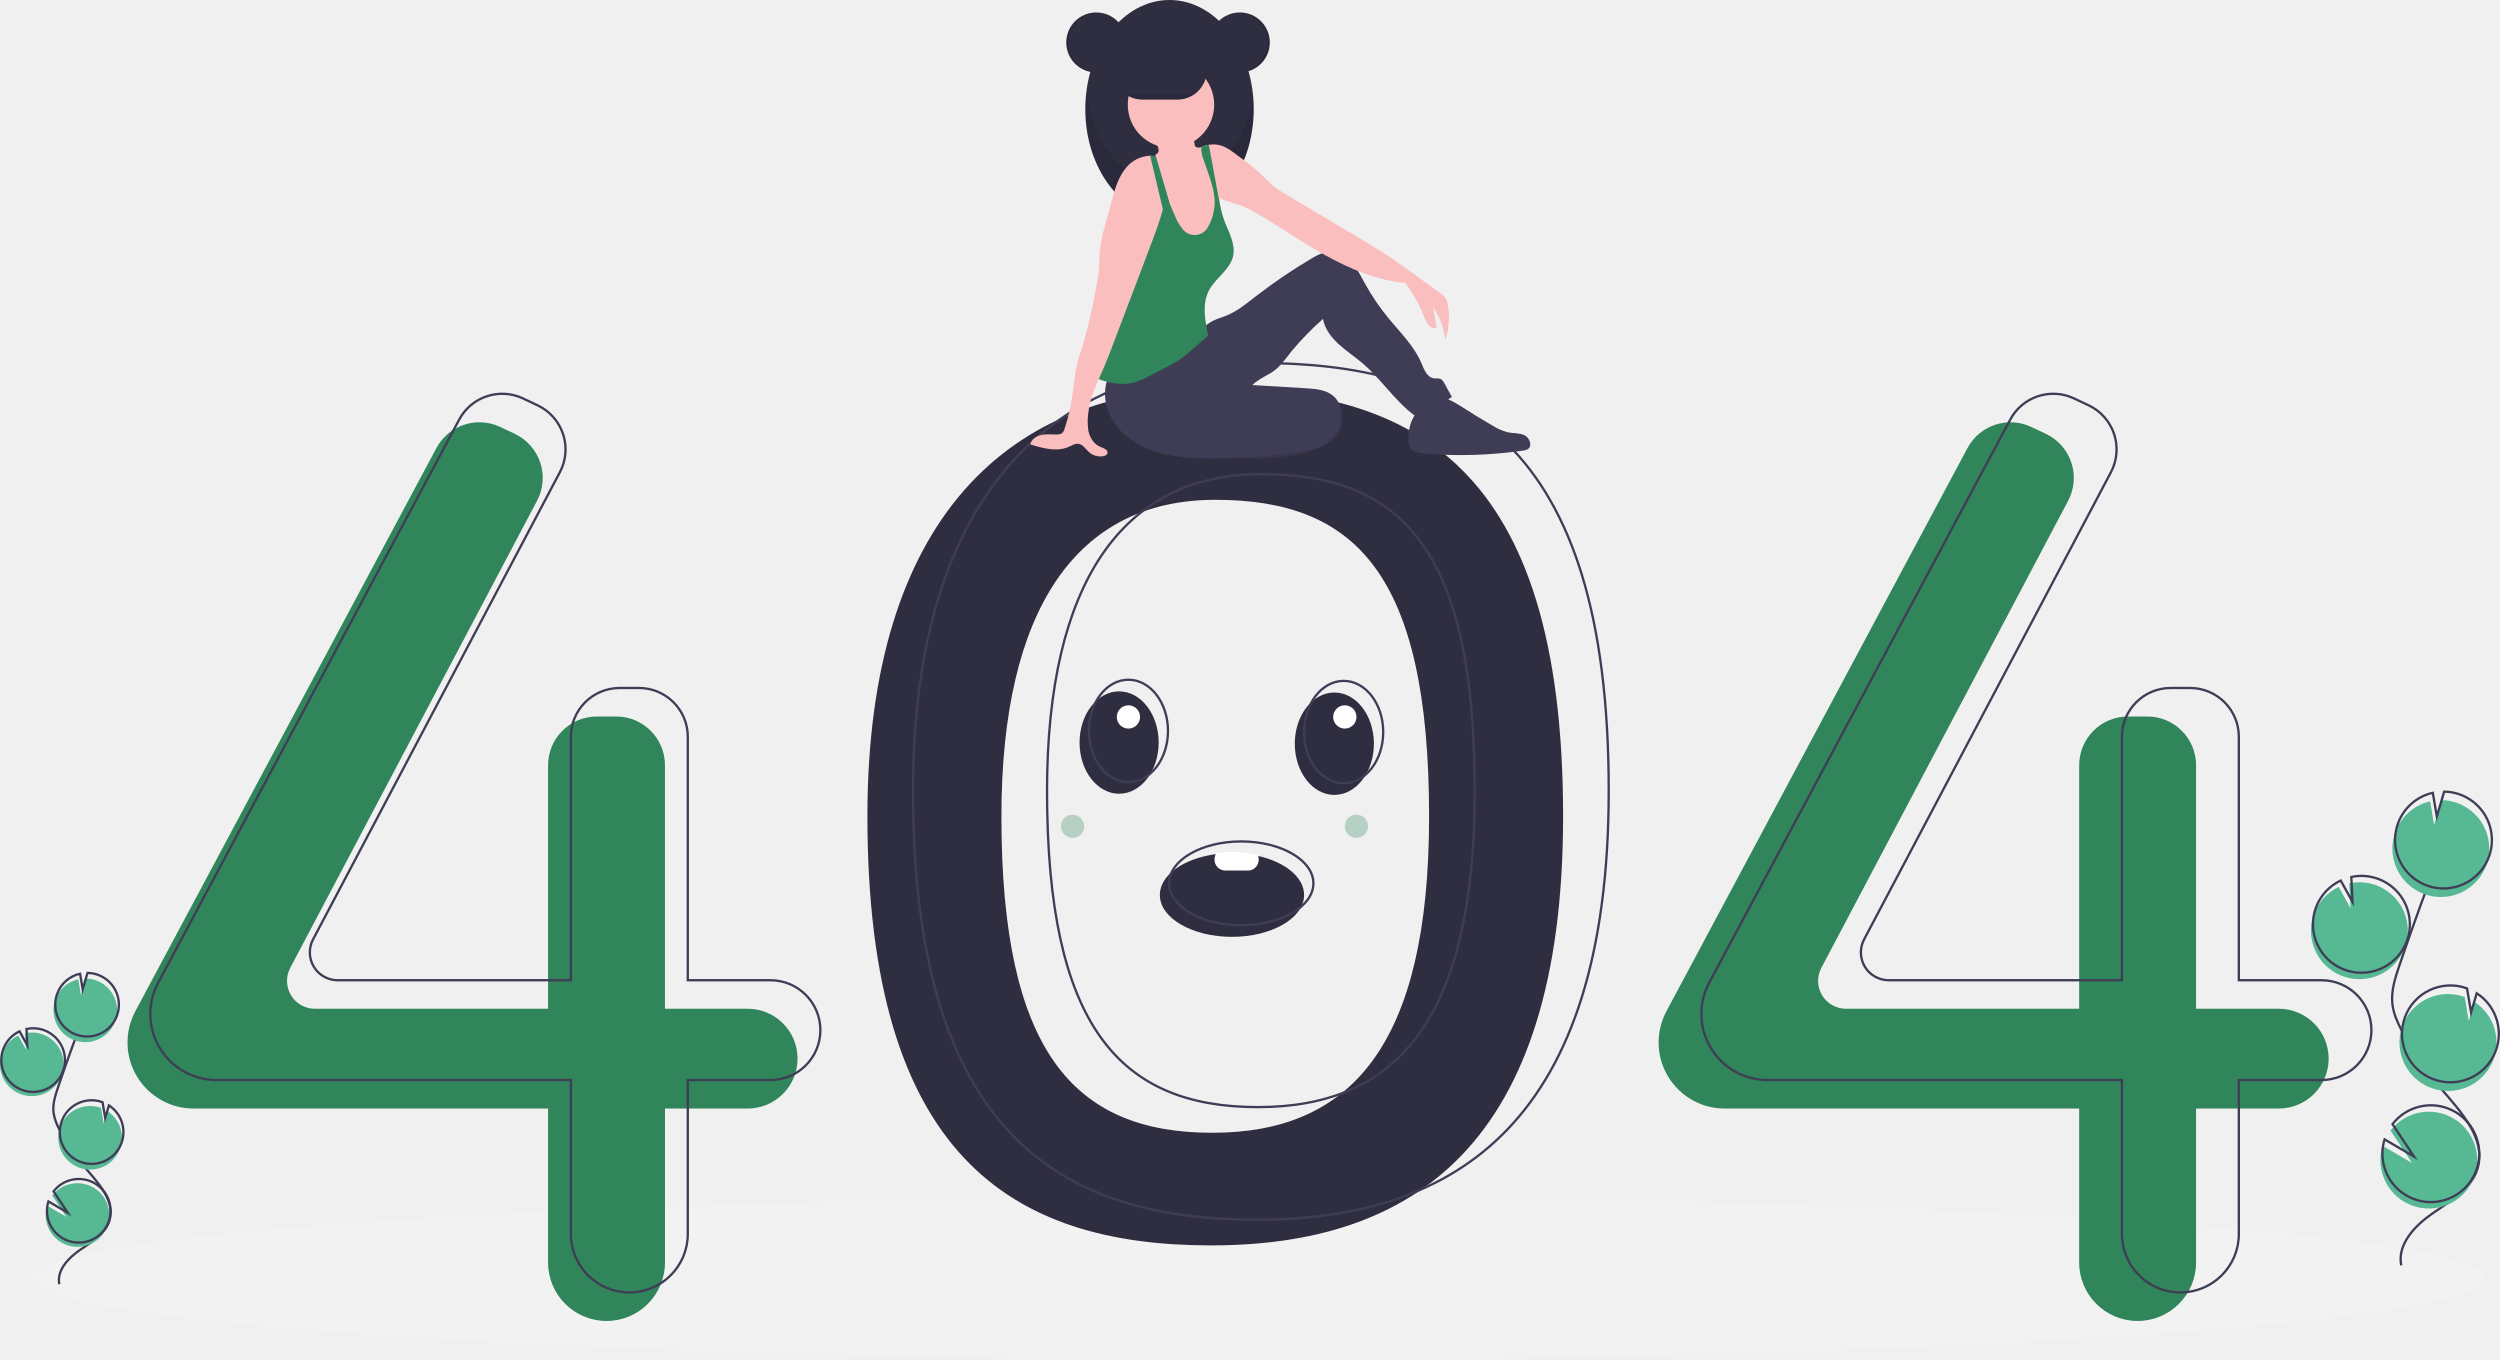
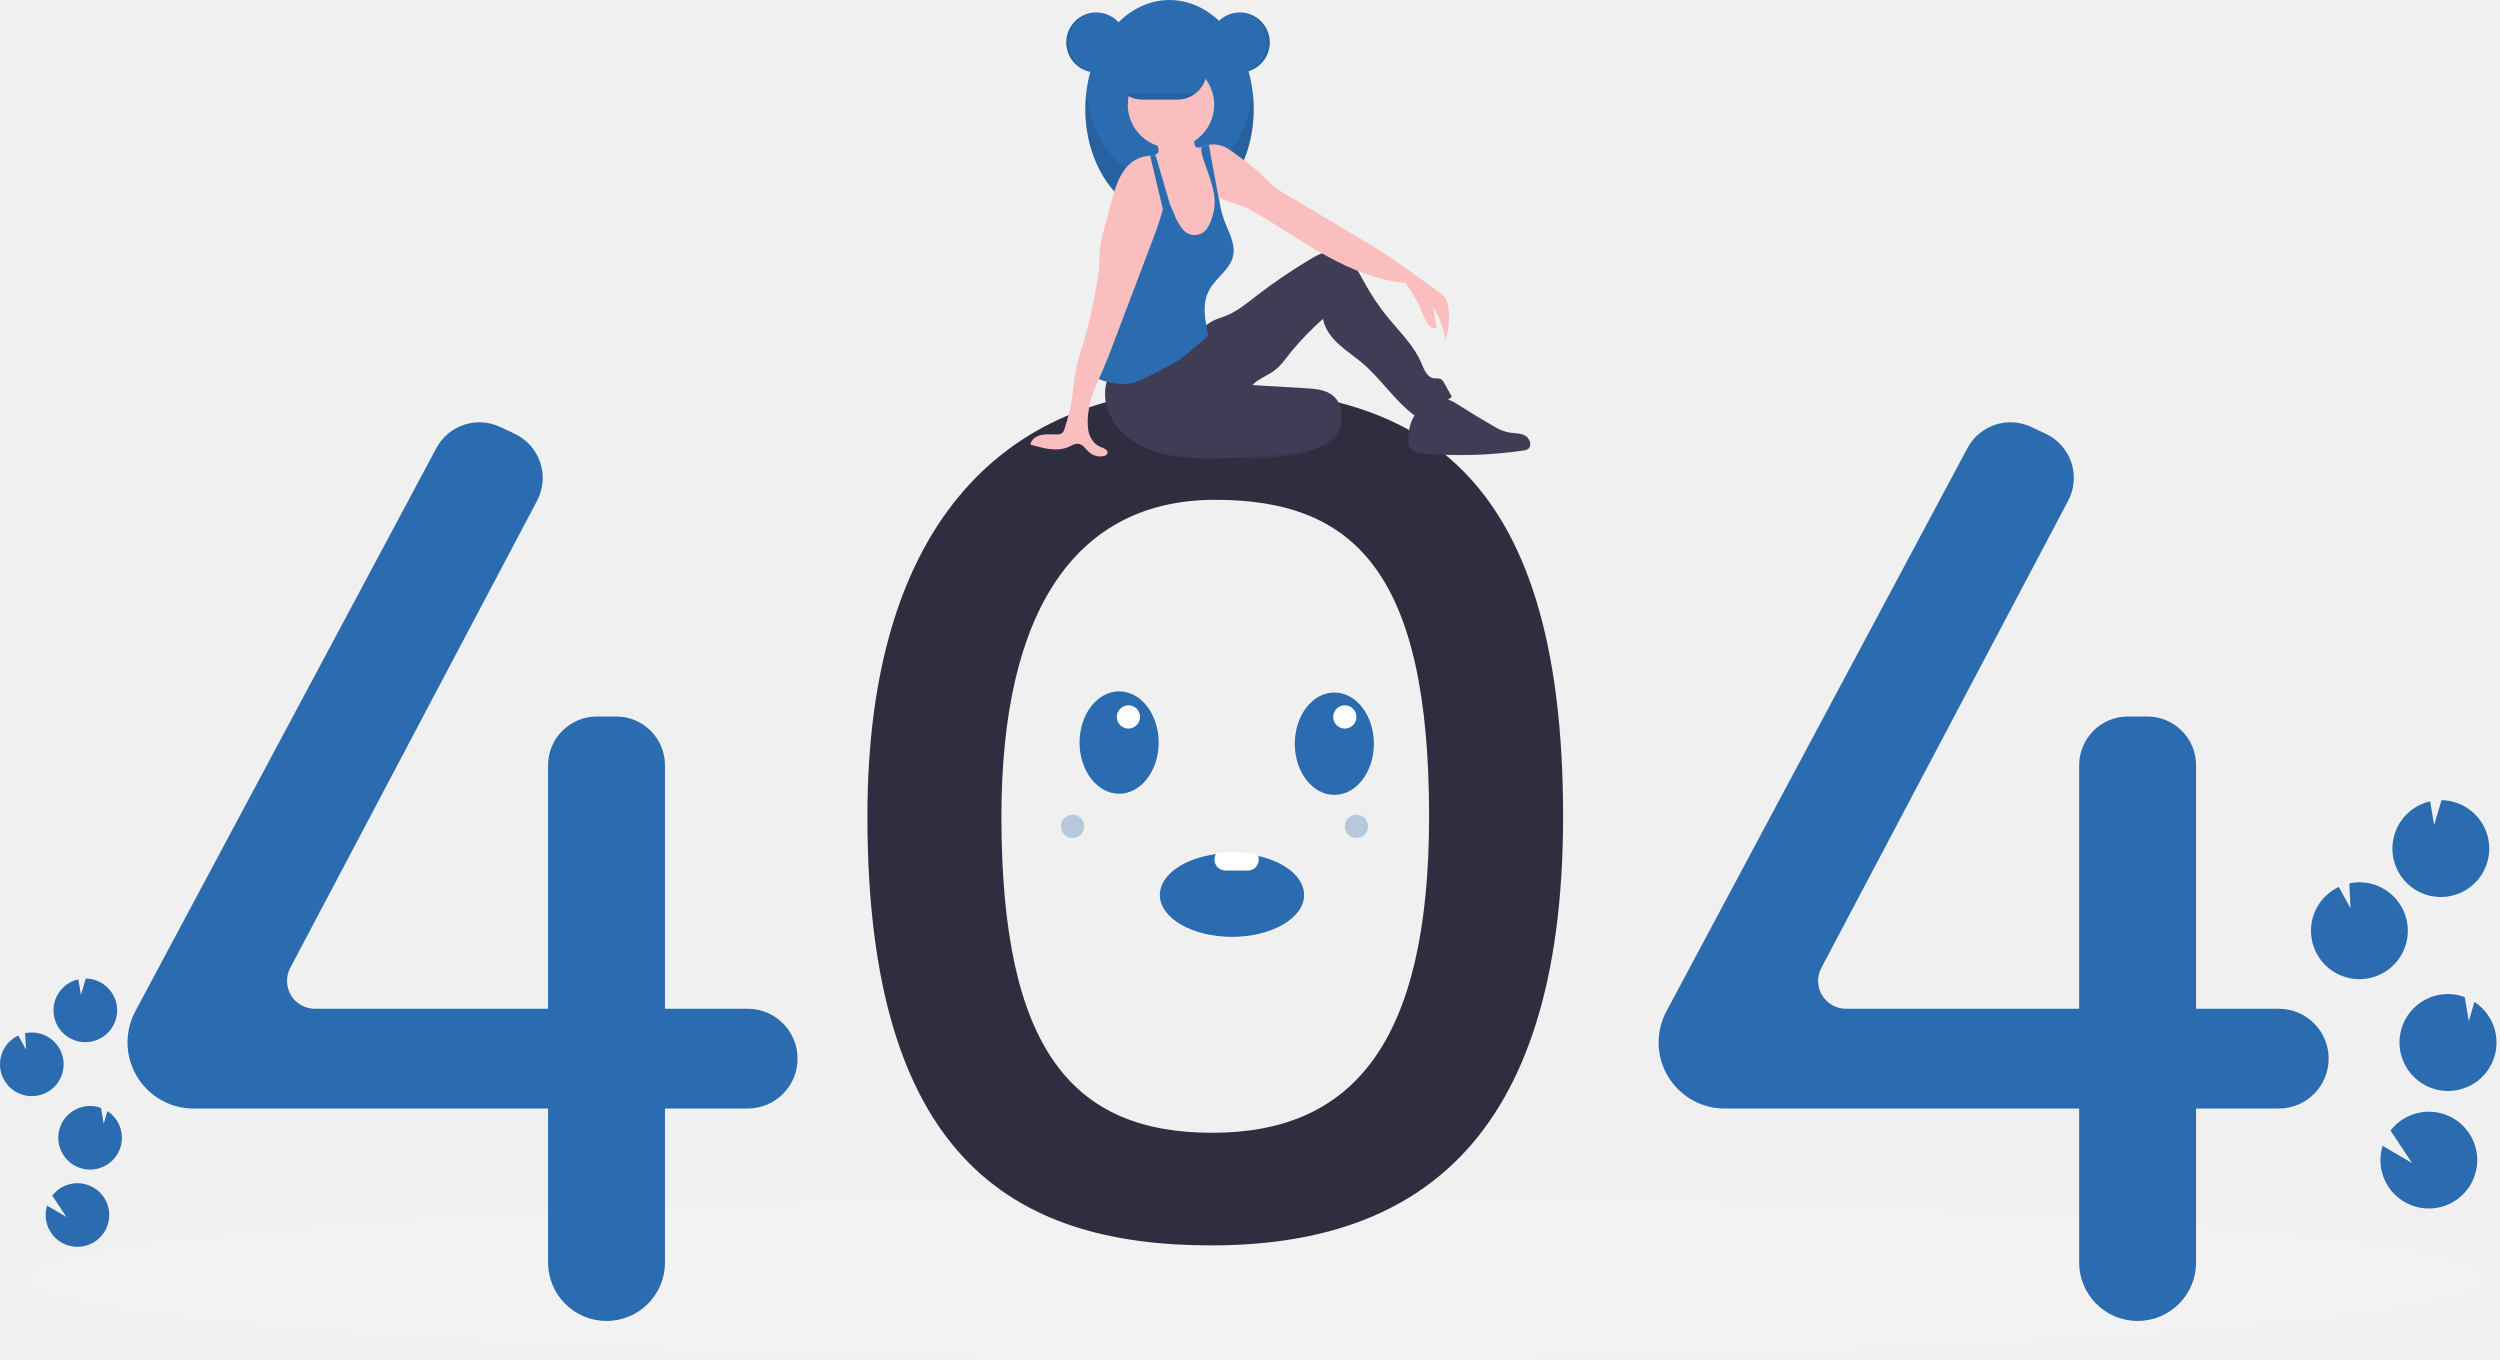
<svg xmlns="http://www.w3.org/2000/svg" data-name="Layer 1" width="1074.392" height="584.231">
  <ellipse cx="540.643" cy="549.309" rx="527.5" ry="34.922" fill="#f2f2f2" />
  <path d="M520.426 167.01c-85.944 0-147.651 55.14-147.651 183.798 0 145.813 61.707 184.41 147.65 184.41s151.328-42.273 151.328-184.41c0-151.94-65.383-183.798-151.327-183.798zm.565 319.808c-59.527 0-90.626-34.923-90.626-135.916 0-89.112 32.372-136.105 91.899-136.105s91.899 30.868 91.899 136.105c0 98.447-33.646 135.916-93.172 135.916z" fill="#2f2e41" />
-   <path d="M321.311 433.517h-35.534v-104.64a20.956 20.956 0 0 0-20.956-20.956h-8.326a20.956 20.956 0 0 0-20.956 20.956v104.64h-100.23a11.963 11.963 0 0 1-10.578-17.552l106.083-200.78a20.956 20.956 0 0 0-9.58-28.74l-6.263-2.957a20.956 20.956 0 0 0-27.43 9.07L58.162 434.591a28.416 28.416 0 0 0-3.357 13.396 28.416 28.416 0 0 0 28.416 28.416H235.54v66.167a25.119 25.119 0 0 0 25.119 25.12 25.119 25.119 0 0 0 25.119-25.12v-66.167h35.534a21.443 21.443 0 0 0 21.443-21.443 21.443 21.443 0 0 0-21.443-21.443zM979.308 433.517h-35.534v-104.64a20.956 20.956 0 0 0-20.956-20.956h-8.327a20.956 20.956 0 0 0-20.956 20.956v104.64h-100.23a11.963 11.963 0 0 1-10.577-17.552l106.082-200.78a20.956 20.956 0 0 0-9.58-28.74l-6.263-2.957a20.956 20.956 0 0 0-27.429 9.07L716.157 434.591a28.416 28.416 0 0 0-3.356 13.396 28.416 28.416 0 0 0 28.416 28.416h152.318v66.167a25.119 25.119 0 0 0 25.12 25.12 25.119 25.119 0 0 0 25.118-25.12v-66.167h35.535a21.443 21.443 0 0 0 21.443-21.443 21.443 21.443 0 0 0-21.443-21.443z" fill="#30855a" />
-   <path d="M331.114 421.264H295.58v-104.64a20.956 20.956 0 0 0-20.956-20.956h-8.327a20.956 20.956 0 0 0-20.956 20.956v104.64h-100.23a11.963 11.963 0 0 1-10.577-17.552l106.082-200.78a20.956 20.956 0 0 0-9.58-28.74l-6.263-2.957a20.956 20.956 0 0 0-27.429 9.07L67.963 422.338a28.416 28.416 0 0 0-3.356 13.396 28.416 28.416 0 0 0 28.416 28.416H245.34v66.167a25.119 25.119 0 0 0 25.12 25.119 25.119 25.119 0 0 0 25.119-25.12V464.15h35.534a21.443 21.443 0 0 0 21.443-21.443 21.443 21.443 0 0 0-21.443-21.443zM997.688 421.264h-35.535v-104.64a20.956 20.956 0 0 0-20.956-20.956h-8.326a20.956 20.956 0 0 0-20.956 20.956v104.64h-100.23a11.963 11.963 0 0 1-10.577-17.552l106.082-200.78a20.956 20.956 0 0 0-9.58-28.74l-6.263-2.957a20.956 20.956 0 0 0-27.43 9.07l-129.38 242.033a28.416 28.416 0 0 0-3.356 13.396 28.416 28.416 0 0 0 28.415 28.416h152.32v66.167a25.119 25.119 0 0 0 25.118 25.119 25.119 25.119 0 0 0 25.12-25.12V464.15h35.534a21.443 21.443 0 0 0 21.443-21.443 21.443 21.443 0 0 0-21.443-21.443zM540.03 155.982c-85.943 0-147.65 55.14-147.65 183.798 0 145.813 61.707 184.41 147.65 184.41s151.328-42.273 151.328-184.41c0-151.94-65.383-183.798-151.327-183.798zm.566 319.808c-59.527 0-90.626-34.923-90.626-135.916 0-89.112 32.372-136.105 91.899-136.105s91.899 30.868 91.899 136.105c0 98.447-33.645 135.916-93.172 135.916z" fill="none" stroke="#3f3d56" stroke-miterlimit="10" />
-   <circle cx="471.141" cy="18.25" r="12.901" fill="#2f2e41" />
-   <ellipse cx="502.607" cy="46.885" rx="36.186" ry="46.885" fill="#2f2e41" />
+   <path d="M321.311 433.517h-35.534v-104.64a20.956 20.956 0 0 0-20.956-20.956h-8.326a20.956 20.956 0 0 0-20.956 20.956v104.64h-100.23a11.963 11.963 0 0 1-10.578-17.552l106.083-200.78a20.956 20.956 0 0 0-9.58-28.74l-6.263-2.957a20.956 20.956 0 0 0-27.43 9.07L58.162 434.591a28.416 28.416 0 0 0-3.357 13.396 28.416 28.416 0 0 0 28.416 28.416H235.54v66.167a25.119 25.119 0 0 0 25.119 25.12 25.119 25.119 0 0 0 25.119-25.12v-66.167h35.534a21.443 21.443 0 0 0 21.443-21.443 21.443 21.443 0 0 0-21.443-21.443zM979.308 433.517h-35.534v-104.64a20.956 20.956 0 0 0-20.956-20.956h-8.327a20.956 20.956 0 0 0-20.956 20.956v104.64h-100.23a11.963 11.963 0 0 1-10.577-17.552l106.082-200.78a20.956 20.956 0 0 0-9.58-28.74l-6.263-2.957a20.956 20.956 0 0 0-27.429 9.07L716.157 434.591a28.416 28.416 0 0 0-3.356 13.396 28.416 28.416 0 0 0 28.416 28.416h152.318v66.167a25.119 25.119 0 0 0 25.12 25.12 25.119 25.119 0 0 0 25.118-25.12v-66.167h35.535a21.443 21.443 0 0 0 21.443-21.443 21.443 21.443 0 0 0-21.443-21.443z" fill="#2b6cb0" />
+   <circle cx="471.141" cy="18.25" r="12.901" fill="#2b6cb0" />
+   <ellipse cx="502.607" cy="46.885" rx="36.186" ry="46.885" fill="#2b6cb0" />
  <path d="M502.607 79.61c-18.127 0-33.14-17.27-35.775-39.805a60.976 60.976 0 0 0-.41 7.08c0 25.893 16.2 46.885 36.185 46.885s36.187-20.991 36.187-46.885a60.976 60.976 0 0 0-.41-7.08c-2.635 22.534-17.649 39.805-35.777 39.805z" opacity=".1" />
  <path d="M576.242 184.189c-.777 3.193-4.128 5.75-7.839 7.538-7.801 3.756-17.425 4.878-26.76 5.254a45.176 45.176 0 0 1-7.144-.132 20.537 20.537 0 0 1-12.25-5.632 1.68 1.68 0 0 1 .043-2.843c4.97-5.46 13.263-8.806 21.617-11.217 6.334-1.827 17.38-6.56 24.29-5.922 6.691.62 9.024 8.922 8.043 12.954z" fill="#3f3d56" />
  <path d="M576.242 184.189c-.777 3.193-4.128 5.75-7.839 7.538-7.801 3.756-17.425 4.878-26.76 5.254a45.176 45.176 0 0 1-7.144-.132 20.537 20.537 0 0 1-12.25-5.632 1.68 1.68 0 0 1 .043-2.843c4.97-5.46 13.263-8.806 21.617-11.217 6.334-1.827 17.38-6.56 24.29-5.922 6.691.62 9.024 8.922 8.043 12.954z" opacity=".1" />
  <path d="M477.044 160.321a19.77 19.77 0 0 0-1.199 15.075 26.34 26.34 0 0 0 8.83 12.497c10.094 8.092 23.987 9.205 36.924 9.093a284.65 284.65 0 0 0 33.905-2.324 40.538 40.538 0 0 0 11.002-2.554c4.222-1.827 7.933-5.178 9.436-9.526s.436-9.673-3.134-12.574c-3.137-2.55-7.463-2.9-11.498-3.143l-23.087-1.388c2.28-2.308 5.318-3.614 8.095-5.292 3.686-2.226 6.134-5.965 8.814-9.335a129.001 129.001 0 0 1 13.438-13.817c.752 4.31 3.478 7.85 6.688 10.824s6.908 5.369 10.243 8.2c8.079 6.859 13.896 16.167 22.393 22.5a43.829 43.829 0 0 0 16.048-8.011l-3.302-5.982a3.94 3.94 0 0 0-1.244-1.553c-.935-.575-2.14-.278-3.225-.441-2.901-.435-4.168-3.784-5.306-6.487-3.125-7.422-9.108-13.18-14.218-19.404a98.009 98.009 0 0 1-9.996-14.723c-1.717-3.102-3.288-6.331-5.618-9.003s-5.593-4.773-9.138-4.78c-3.132-.007-6.021 1.583-8.714 3.182a230.477 230.477 0 0 0-23.63 16.1c-3.944 3.061-7.864 6.296-12.49 8.173-1.947.79-4 1.33-5.869 2.292-3.273 1.685-5.757 4.535-8.431 7.065-9.538 9.023-22.596 14.869-35.717 15.336z" fill="#3f3d56" />
  <path d="M525.32 96.098a23.774 23.774 0 0 1-1.734 8.033 10.045 10.045 0 0 1-5.768 5.573 12.375 12.375 0 0 1-5.623.183 10.882 10.882 0 0 1-4.581-1.561c-2.165-1.489-3.245-4.144-3.638-6.743-.393-2.596-.217-5.249-.469-7.864a42.944 42.944 0 0 0-1.202-6.255c-.17-.683-.343-1.363-.513-2.042-.166-.68-.33-1.36-.481-2.04a44.287 44.287 0 0 1-.378-1.925 28.716 28.716 0 0 1-.233-1.643 18.423 18.423 0 0 0-.808-4.811 14.607 14.607 0 0 0-1.687-2.854c-.286-.409-.563-.818-.818-1.243a5.89 5.89 0 0 1-.972-3.748 3.286 3.286 0 0 1 .148-.6c.025-.076.053-.152.085-.224a1.802 1.802 0 0 0 1.23-1.149 3.433 3.433 0 0 0-.148-1.777 11.318 11.318 0 0 0-.96-2.288c-.264-.478-1.16-1.34-1.167-1.888-.013-1.101 2.14-1.989 3.011-2.423a16.796 16.796 0 0 1 8.597-1.743c1.904.129 3.968.714 5.019 2.31.944 1.438.818 3.3 1.22 4.971a1.47 1.47 0 0 0 .3.664 1.341 1.341 0 0 0 .74.34 4.55 4.55 0 0 0 1.415.057h.003a2.931 2.931 0 0 0 .371-.054 4.957 4.957 0 0 0 2.033-.878q.586-.156 1.18-.255a.251.251 0 0 0 .047-.01c1.577 4.976 1.781 10.31 3.072 15.375.638 2.52 1.554 5.01 1.683 7.603.01.113.013.23.016.346.019.834-.047 1.674-.013 2.504a6.981 6.981 0 0 0 .126 1.114 15.611 15.611 0 0 0 .525 1.744l.01.028c.06.182.116.368.164.554.034.135.066.267.09.402l.004.01a14.938 14.938 0 0 1 .104 4.207z" fill="#fbbebe" />
  <circle cx="503.237" cy="44.997" r="18.565" fill="#fbbebe" />
  <path d="M621.103 146.148a30.445 30.445 0 0 0-5.236-14.103q.722 4.295 1.448 8.587a3.214 3.214 0 0 1-3.367-1.035 10.337 10.337 0 0 1-1.766-3.276 67.466 67.466 0 0 0-8.21-14.735c-11.818-.985-23.501-5.884-33.895-11.596-10.396-5.708-20.125-12.552-30.383-18.502a43.573 43.573 0 0 0-5.545-2.832c-3.21-1.287-6.812-1.954-9.855-3.467-.205-.101-.41-.208-.61-.318a12.578 12.578 0 0 1-1.945-1.306 10.344 10.344 0 0 1-.931-.856 20.351 20.351 0 0 1-3.56-5.953c-1.632-3.613-2.215-7.97-3.845-11.583a11.203 11.203 0 0 1 2.502-1.765h.003c.132-.07.265-.136.4-.199a11.94 11.94 0 0 1 2.004-.733q.586-.156 1.18-.255a.251.251 0 0 0 .047-.01 11.566 11.566 0 0 1 5.491.435c2.587.875 4.767 2.621 6.942 4.273a114.02 114.02 0 0 1 10.148 8.05c1.793 1.717 3.43 3.605 5.358 5.166a42.144 42.144 0 0 0 5.057 3.351q15.656 9.327 31.315 18.65c3.534 2.105 7.07 4.21 10.526 6.438 5.248 3.386 10.308 7.055 15.365 10.72q4.47 3.239 8.936 6.48a9.728 9.728 0 0 1 2.533 2.34 8.472 8.472 0 0 1 1.123 3.434 31.387 31.387 0 0 1-1.23 14.6z" fill="#fbbebe" />
-   <path d="M529.923 110.06c-1.252 5.616-6.929 9.012-9.896 13.945-3.688 6.124-2.184 13.241-.8 20.255q-3.794 3.271-7.592 6.542c-1.397 1.199-2.794 2.404-4.298 3.465a57.35 57.35 0 0 1-6.86 3.94q-3.36 1.727-6.721 3.457a32.128 32.128 0 0 1-6.58 2.788c-4.414 1.133-9.103.34-13.47-.972a6.088 6.088 0 0 1-1.473-.601 2.394 2.394 0 0 1-.699-.633 3.91 3.91 0 0 1-.443-2.539c.443-7.35 2.24-14.547 4.03-21.69a85.26 85.26 0 0 1 3.849-12.577 85.077 85.077 0 0 1 5.415-10.15 68.368 68.368 0 0 1 7.93-11.514 18.479 18.479 0 0 0 3.675-4.739c1.117-2.549.686-5.472.913-8.247a17.148 17.148 0 0 1 1.633-6.007v-.003a17.093 17.093 0 0 1 1.743-2.883l.916 2.13q.302.7.597 1.395.387.896.768 1.787l2.197 5.113a21.59 21.59 0 0 0 3.335 5.944 6.5 6.5 0 0 0 11.123-.853 21.261 21.261 0 0 0 2.272-6.013 19.215 19.215 0 0 0 .252-7.835c-.758-5.01-2.889-10.126-4.437-14.78a14.945 14.945 0 0 1-1.08-4.87 3.351 3.351 0 0 1 .057-.56l.029-.146a11.94 11.94 0 0 1 2.004-.733q.585-.155 1.18-.255 2.044 11.064 4.094 22.128c.031.173.066.346.097.522.196 1.057.394 2.114.614 3.169.198.956.412 1.91.651 2.857l.01.028c.082.321.167.639.255.957l.003.009c.242.868.513 1.73.818 2.58 1.85 5.12 5.076 10.274 3.89 15.589z" fill="#30855a" />
+   <path d="M529.923 110.06c-1.252 5.616-6.929 9.012-9.896 13.945-3.688 6.124-2.184 13.241-.8 20.255q-3.794 3.271-7.592 6.542c-1.397 1.199-2.794 2.404-4.298 3.465a57.35 57.35 0 0 1-6.86 3.94q-3.36 1.727-6.721 3.457a32.128 32.128 0 0 1-6.58 2.788c-4.414 1.133-9.103.34-13.47-.972a6.088 6.088 0 0 1-1.473-.601 2.394 2.394 0 0 1-.699-.633 3.91 3.91 0 0 1-.443-2.539c.443-7.35 2.24-14.547 4.03-21.69a85.26 85.26 0 0 1 3.849-12.577 85.077 85.077 0 0 1 5.415-10.15 68.368 68.368 0 0 1 7.93-11.514 18.479 18.479 0 0 0 3.675-4.739c1.117-2.549.686-5.472.913-8.247a17.148 17.148 0 0 1 1.633-6.007v-.003a17.093 17.093 0 0 1 1.743-2.883l.916 2.13q.302.7.597 1.395.387.896.768 1.787l2.197 5.113a21.59 21.59 0 0 0 3.335 5.944 6.5 6.5 0 0 0 11.123-.853 21.261 21.261 0 0 0 2.272-6.013 19.215 19.215 0 0 0 .252-7.835c-.758-5.01-2.889-10.126-4.437-14.78a14.945 14.945 0 0 1-1.08-4.87 3.351 3.351 0 0 1 .057-.56l.029-.146a11.94 11.94 0 0 1 2.004-.733q.585-.155 1.18-.255 2.044 11.064 4.094 22.128c.031.173.066.346.097.522.196 1.057.394 2.114.614 3.169.198.956.412 1.91.651 2.857l.01.028c.082.321.167.639.255.957l.003.009c.242.868.513 1.73.818 2.58 1.85 5.12 5.076 10.274 3.89 15.589z" fill="#2b6cb0" />
  <path d="M605.267 188.993a6.583 6.583 0 0 0 .61 3.143c1.162 2.123 3.95 2.606 6.363 2.805a188.377 188.377 0 0 0 42.265-1.288 4.886 4.886 0 0 0 2.152-.668c1.99-1.395.763-4.795-1.41-5.883s-4.751-.826-7.135-1.298a22.48 22.48 0 0 1-6.678-2.896q-7.252-4.167-14.293-8.688c-2.794-1.795-6.093-3.71-9.24-2.646-8.525 2.884-12.69 8.222-12.634 17.419z" fill="#3f3d56" />
  <path d="M501.383 82.99v.002a7.75 7.75 0 0 1-.072.39c-.035.215-.076.432-.116.646a77.708 77.708 0 0 1-1.42 5.962c-1.51 5.46-3.533 10.831-5.54 16.124L478.07 148.69c-1.36 3.574-2.716 7.152-4.26 10.654-.517 1.168-1.048 2.344-1.577 3.534-1.894 4.257-3.713 8.653-4.317 13.184a27.45 27.45 0 0 0-.192 9.04c.604 2.97 2.407 5.872 5.23 6.97 1.378.538 3.35 1.259 2.973 2.69-.204.787-1.098 1.171-1.9 1.303a7.312 7.312 0 0 1-5.966-1.718c-1.508-1.337-2.666-3.417-4.67-3.64-1.388-.151-2.665.68-3.936 1.261-5.186 2.37-11.228.712-16.674-.972.427-2.206 2.643-3.66 4.842-4.1 2.2-.444 4.475-.129 6.718-.189a3.51 3.51 0 0 0 2.042-.525 3.705 3.705 0 0 0 1.102-1.882 78.964 78.964 0 0 0 3.212-13.146c.724-4.667 1.026-9.406 2.058-14.016.803-3.596 2.042-7.08 3.106-10.61a224.682 224.682 0 0 0 5.06-22.077 78.02 78.02 0 0 0 1.425-9.367c.18-2.612.095-5.236.346-7.839a60.888 60.888 0 0 1 2.112-9.996l2.885-10.69c1.426-5.27 2.955-10.745 6.567-14.842a13.962 13.962 0 0 1 10.029-4.79 9.882 9.882 0 0 1 2.13.23c.116.029.233.057.349.089a8.634 8.634 0 0 1 2.174.9c1.114-.709 1.68-.46 2.42.632a6.973 6.973 0 0 1 .881 3.795 52.424 52.424 0 0 1-.856 10.415z" fill="#fbbebe" />
-   <path d="M502.607 87.162l-.047.047-.255.255-2.53 2.526-1.24-5.207-4.25-17.854a9.882 9.882 0 0 1 2.13.23 3.286 3.286 0 0 1 .148-.602l.201.69 1.441 4.902 2.728 9.308.45 1.532v.003z" fill="#30855a" />
-   <path d="M518.661 30.203a12.582 12.582 0 0 1-3.7 8.896 12.314 12.314 0 0 1-1.36 1.176 12.528 12.528 0 0 1-7.536 2.524h-15.096a12.59 12.59 0 0 1 0-25.18h15.096a12.63 12.63 0 0 1 12.596 12.584z" fill="#2f2e41" />
-   <circle cx="532.815" cy="18.25" r="12.901" fill="#2f2e41" />
+   <path d="M502.607 87.162l-.047.047-.255.255-2.53 2.526-1.24-5.207-4.25-17.854a9.882 9.882 0 0 1 2.13.23 3.286 3.286 0 0 1 .148-.602l.201.69 1.441 4.902 2.728 9.308.45 1.532v.003z" fill="#2b6cb0" />
+   <path d="M518.661 30.203a12.582 12.582 0 0 1-3.7 8.896 12.314 12.314 0 0 1-1.36 1.176 12.528 12.528 0 0 1-7.536 2.524h-15.096a12.59 12.59 0 0 1 0-25.18h15.096a12.63 12.63 0 0 1 12.596 12.584z" fill="#2b6cb0" />
+   <circle cx="532.815" cy="18.25" r="12.901" fill="#2b6cb0" />
  <path d="M532.5 5.35c-.158 0-.315.006-.472.011a12.898 12.898 0 0 1 0 25.779c.157.005.314.012.472.012a12.901 12.901 0 1 0 0-25.803zM471.141 5.35c.158 0 .315.006.472.011a12.898 12.898 0 0 0 0 25.779c-.157.005-.314.012-.472.012a12.901 12.901 0 0 1 0-25.803zM513.6 40.275a12.528 12.528 0 0 1-7.535 2.524h-15.096a12.528 12.528 0 0 1-7.536-2.524z" opacity=".1" />
  <path d="M611.086 133.756s3.252 9.372 6.229 6.876l-2.373-12.25z" fill="#fbbebe" />
-   <path d="M1006.864 419.55a20.813 20.813 0 1 0 2.771-39.916l.521 10.713-5.068-9.18a20.734 20.734 0 0 0-10.683 11.722 20.408 20.408 0 0 0-1.198 5.63 20.809 20.809 0 0 0 13.657 21.03z" fill="#57b894" />
-   <path d="M1031.941 543.793c-1.789-9.11 5.963-17.187 13.621-22.436s16.605-10.408 19.218-19.317c3.755-12.804-7.43-24.53-16.136-34.642a125.3 125.3 0 0 1-16.523-24.557c-1.812-3.533-3.476-7.226-3.953-11.167-.686-5.675 1.137-11.323 2.974-16.736q9.18-27.052 19.629-53.65" fill="none" stroke="#3f3d56" stroke-miterlimit="10" />
-   <path d="M1007.72 416.792a20.813 20.813 0 1 0 2.773-39.916l.52 10.713-5.068-9.18a20.734 20.734 0 0 0-10.683 11.722 20.408 20.408 0 0 0-1.197 5.63 20.809 20.809 0 0 0 13.656 21.03z" fill="none" stroke="#3f3d56" stroke-miterlimit="10" />
-   <path d="M1029.397 357.588a20.788 20.788 0 0 1 14.98-13.197l1.714 10.183 3.177-10.695a20.81 20.81 0 1 1-19.87 13.71z" fill="#57b894" />
-   <path d="M1030.54 353.91a20.788 20.788 0 0 1 14.98-13.197l1.714 10.184 3.177-10.696a20.81 20.81 0 1 1-19.87 13.71z" fill="none" stroke="#3f3d56" stroke-miterlimit="10" />
-   <path d="M1044.99 467.604a20.81 20.81 0 0 0 18.42-37.022l-2.441 8.219-1.732-10.304a.362.362 0 0 0-.053-.02 20.811 20.811 0 1 0-14.193 39.127z" fill="#57b894" />
-   <path d="M1045.981 463.88a20.81 20.81 0 0 0 18.419-37.023l-2.441 8.22-1.731-10.305a.362.362 0 0 0-.053-.02 20.811 20.811 0 1 0-14.194 39.128z" fill="none" stroke="#3f3d56" stroke-miterlimit="10" />
-   <path d="M1023.324 502.167a20.801 20.801 0 1 0 4.01-16.297l9.273 13.956-12.67-7.408a20.616 20.616 0 0 0-.613 9.749z" fill="#57b894" />
-   <path d="M1024.18 499.409a20.801 20.801 0 1 0 4.012-16.297l9.272 13.956-12.67-7.407a20.616 20.616 0 0 0-.613 9.748z" fill="none" stroke="#3f3d56" stroke-miterlimit="10" />
-   <path d="M9.007 470.249a13.674 13.674 0 1 0 1.821-26.225l.343 7.038-3.33-6.032a13.623 13.623 0 0 0-7.02 7.702 13.409 13.409 0 0 0-.786 3.7 13.672 13.672 0 0 0 8.972 13.817z" fill="#57b894" />
-   <path d="M25.484 551.879c-1.176-5.986 3.918-11.292 8.949-14.741s10.91-6.838 12.626-12.692c2.467-8.412-4.881-16.116-10.601-22.76a82.324 82.324 0 0 1-10.856-16.135 22.21 22.21 0 0 1-2.597-7.336c-.451-3.729.747-7.44 1.954-10.996q6.03-17.774 12.896-35.25" fill="none" stroke="#3f3d56" stroke-miterlimit="10" />
-   <path d="M9.57 468.437a13.674 13.674 0 1 0 1.822-26.225l.342 7.038-3.33-6.032a13.623 13.623 0 0 0-7.02 7.702 13.41 13.41 0 0 0-.786 3.699 13.672 13.672 0 0 0 8.973 13.818z" fill="none" stroke="#3f3d56" stroke-miterlimit="10" />
-   <path d="M23.812 429.539a13.658 13.658 0 0 1 9.842-8.671l1.126 6.69 2.088-7.026a13.673 13.673 0 1 1-13.056 9.007z" fill="#57b894" />
-   <path d="M24.563 427.123a13.658 13.658 0 0 1 9.842-8.671l1.126 6.69 2.088-7.027a13.673 13.673 0 1 1-13.056 9.008z" fill="none" stroke="#3f3d56" stroke-miterlimit="10" />
-   <path d="M34.058 501.822a13.673 13.673 0 0 0 12.101-24.325l-1.604 5.4-1.137-6.77a.238.238 0 0 0-.035-.013 13.673 13.673 0 1 0-9.325 25.708z" fill="#57b894" />
-   <path d="M34.708 499.374A13.673 13.673 0 0 0 46.81 475.05l-1.604 5.4-1.137-6.77a.238.238 0 0 0-.035-.013 13.673 13.673 0 1 0-9.326 25.707z" fill="none" stroke="#3f3d56" stroke-miterlimit="10" />
-   <path d="M19.822 524.53a13.667 13.667 0 1 0 2.635-10.708l6.092 9.17-8.324-4.867a13.545 13.545 0 0 0-.403 6.405z" fill="#57b894" />
-   <path d="M20.385 522.718a13.667 13.667 0 1 0 2.635-10.708l6.092 9.17-8.324-4.867a13.545 13.545 0 0 0-.403 6.405z" fill="none" stroke="#3f3d56" stroke-miterlimit="10" />
-   <ellipse cx="480.946" cy="319.115" rx="17" ry="22" fill="#2f2e41" />
-   <ellipse cx="573.446" cy="319.615" rx="17" ry="22" fill="#2f2e41" />
-   <path d="M560.446 384.615c0 9.94-13.88 18-31 18s-31-8.06-31-18c0-8.61 10.41-15.81 24.32-17.57a50.104 50.104 0 0 1 6.68-.43 50.699 50.699 0 0 1 11.13 1.2c11.62 2.59 19.87 9.14 19.87 16.8z" fill="#2f2e41" />
-   <ellipse cx="484.946" cy="314.115" rx="17" ry="22" fill="none" stroke="#3f3d56" stroke-miterlimit="10" />
-   <ellipse cx="577.446" cy="314.615" rx="17" ry="22" fill="none" stroke="#3f3d56" stroke-miterlimit="10" />
-   <ellipse cx="533.446" cy="379.615" rx="31" ry="18" fill="none" stroke="#3f3d56" stroke-miterlimit="10" />
+   <path d="M1006.864 419.55a20.813 20.813 0 1 0 2.771-39.916l.521 10.713-5.068-9.18a20.734 20.734 0 0 0-10.683 11.722 20.408 20.408 0 0 0-1.198 5.63 20.809 20.809 0 0 0 13.657 21.03z" fill="#2b6cb0" />
+   <path d="M1029.397 357.588a20.788 20.788 0 0 1 14.98-13.197l1.714 10.183 3.177-10.695a20.81 20.81 0 1 1-19.87 13.71z" fill="#2b6cb0" />
+   <path d="M1044.99 467.604a20.81 20.81 0 0 0 18.42-37.022l-2.441 8.219-1.732-10.304a.362.362 0 0 0-.053-.02 20.811 20.811 0 1 0-14.193 39.127z" fill="#2b6cb0" />
+   <path d="M1023.324 502.167a20.801 20.801 0 1 0 4.01-16.297l9.273 13.956-12.67-7.408a20.616 20.616 0 0 0-.613 9.749z" fill="#2b6cb0" />
+   <path d="M9.007 470.249a13.674 13.674 0 1 0 1.821-26.225l.343 7.038-3.33-6.032a13.623 13.623 0 0 0-7.02 7.702 13.409 13.409 0 0 0-.786 3.7 13.672 13.672 0 0 0 8.972 13.817z" fill="#2b6cb0" />
+   <path d="M23.812 429.539a13.658 13.658 0 0 1 9.842-8.671l1.126 6.69 2.088-7.026a13.673 13.673 0 1 1-13.056 9.007z" fill="#2b6cb0" />
+   <path d="M34.058 501.822a13.673 13.673 0 0 0 12.101-24.325l-1.604 5.4-1.137-6.77a.238.238 0 0 0-.035-.013 13.673 13.673 0 1 0-9.325 25.708z" fill="#2b6cb0" />
+   <path d="M19.822 524.53a13.667 13.667 0 1 0 2.635-10.708l6.092 9.17-8.324-4.867a13.545 13.545 0 0 0-.403 6.405z" fill="#2b6cb0" />
+   <ellipse cx="480.946" cy="319.115" rx="17" ry="22" fill="#2b6cb0" />
+   <ellipse cx="573.446" cy="319.615" rx="17" ry="22" fill="#2b6cb0" />
+   <path d="M560.446 384.615c0 9.94-13.88 18-31 18s-31-8.06-31-18c0-8.61 10.41-15.81 24.32-17.57a50.104 50.104 0 0 1 6.68-.43 50.699 50.699 0 0 1 11.13 1.2c11.62 2.59 19.87 9.14 19.87 16.8z" fill="#2b6cb0" />
  <path d="M540.946 369.316a4.937 4.937 0 0 1-1.32 3.392 4.339 4.339 0 0 1-3.18 1.407h-10a4.664 4.664 0 0 1-4.5-4.8 4.905 4.905 0 0 1 .82-2.74 47.02 47.02 0 0 1 6.68-.46 47.665 47.665 0 0 1 11.13 1.28 5.067 5.067 0 0 1 .37 1.92z" fill="#fff" />
  <circle cx="484.946" cy="308.115" r="5" fill="#fff" />
  <circle cx="577.946" cy="308.115" r="5" fill="#fff" />
-   <circle cx="582.946" cy="355.115" r="5" fill="#30855a" opacity=".3" />
-   <circle cx="460.946" cy="355.115" r="5" fill="#30855a" opacity=".3" />
+   <circle cx="582.946" cy="355.115" r="5" fill="#2b6cb0" opacity=".3" />
+   <circle cx="460.946" cy="355.115" r="5" fill="#2b6cb0" opacity=".3" />
</svg>
